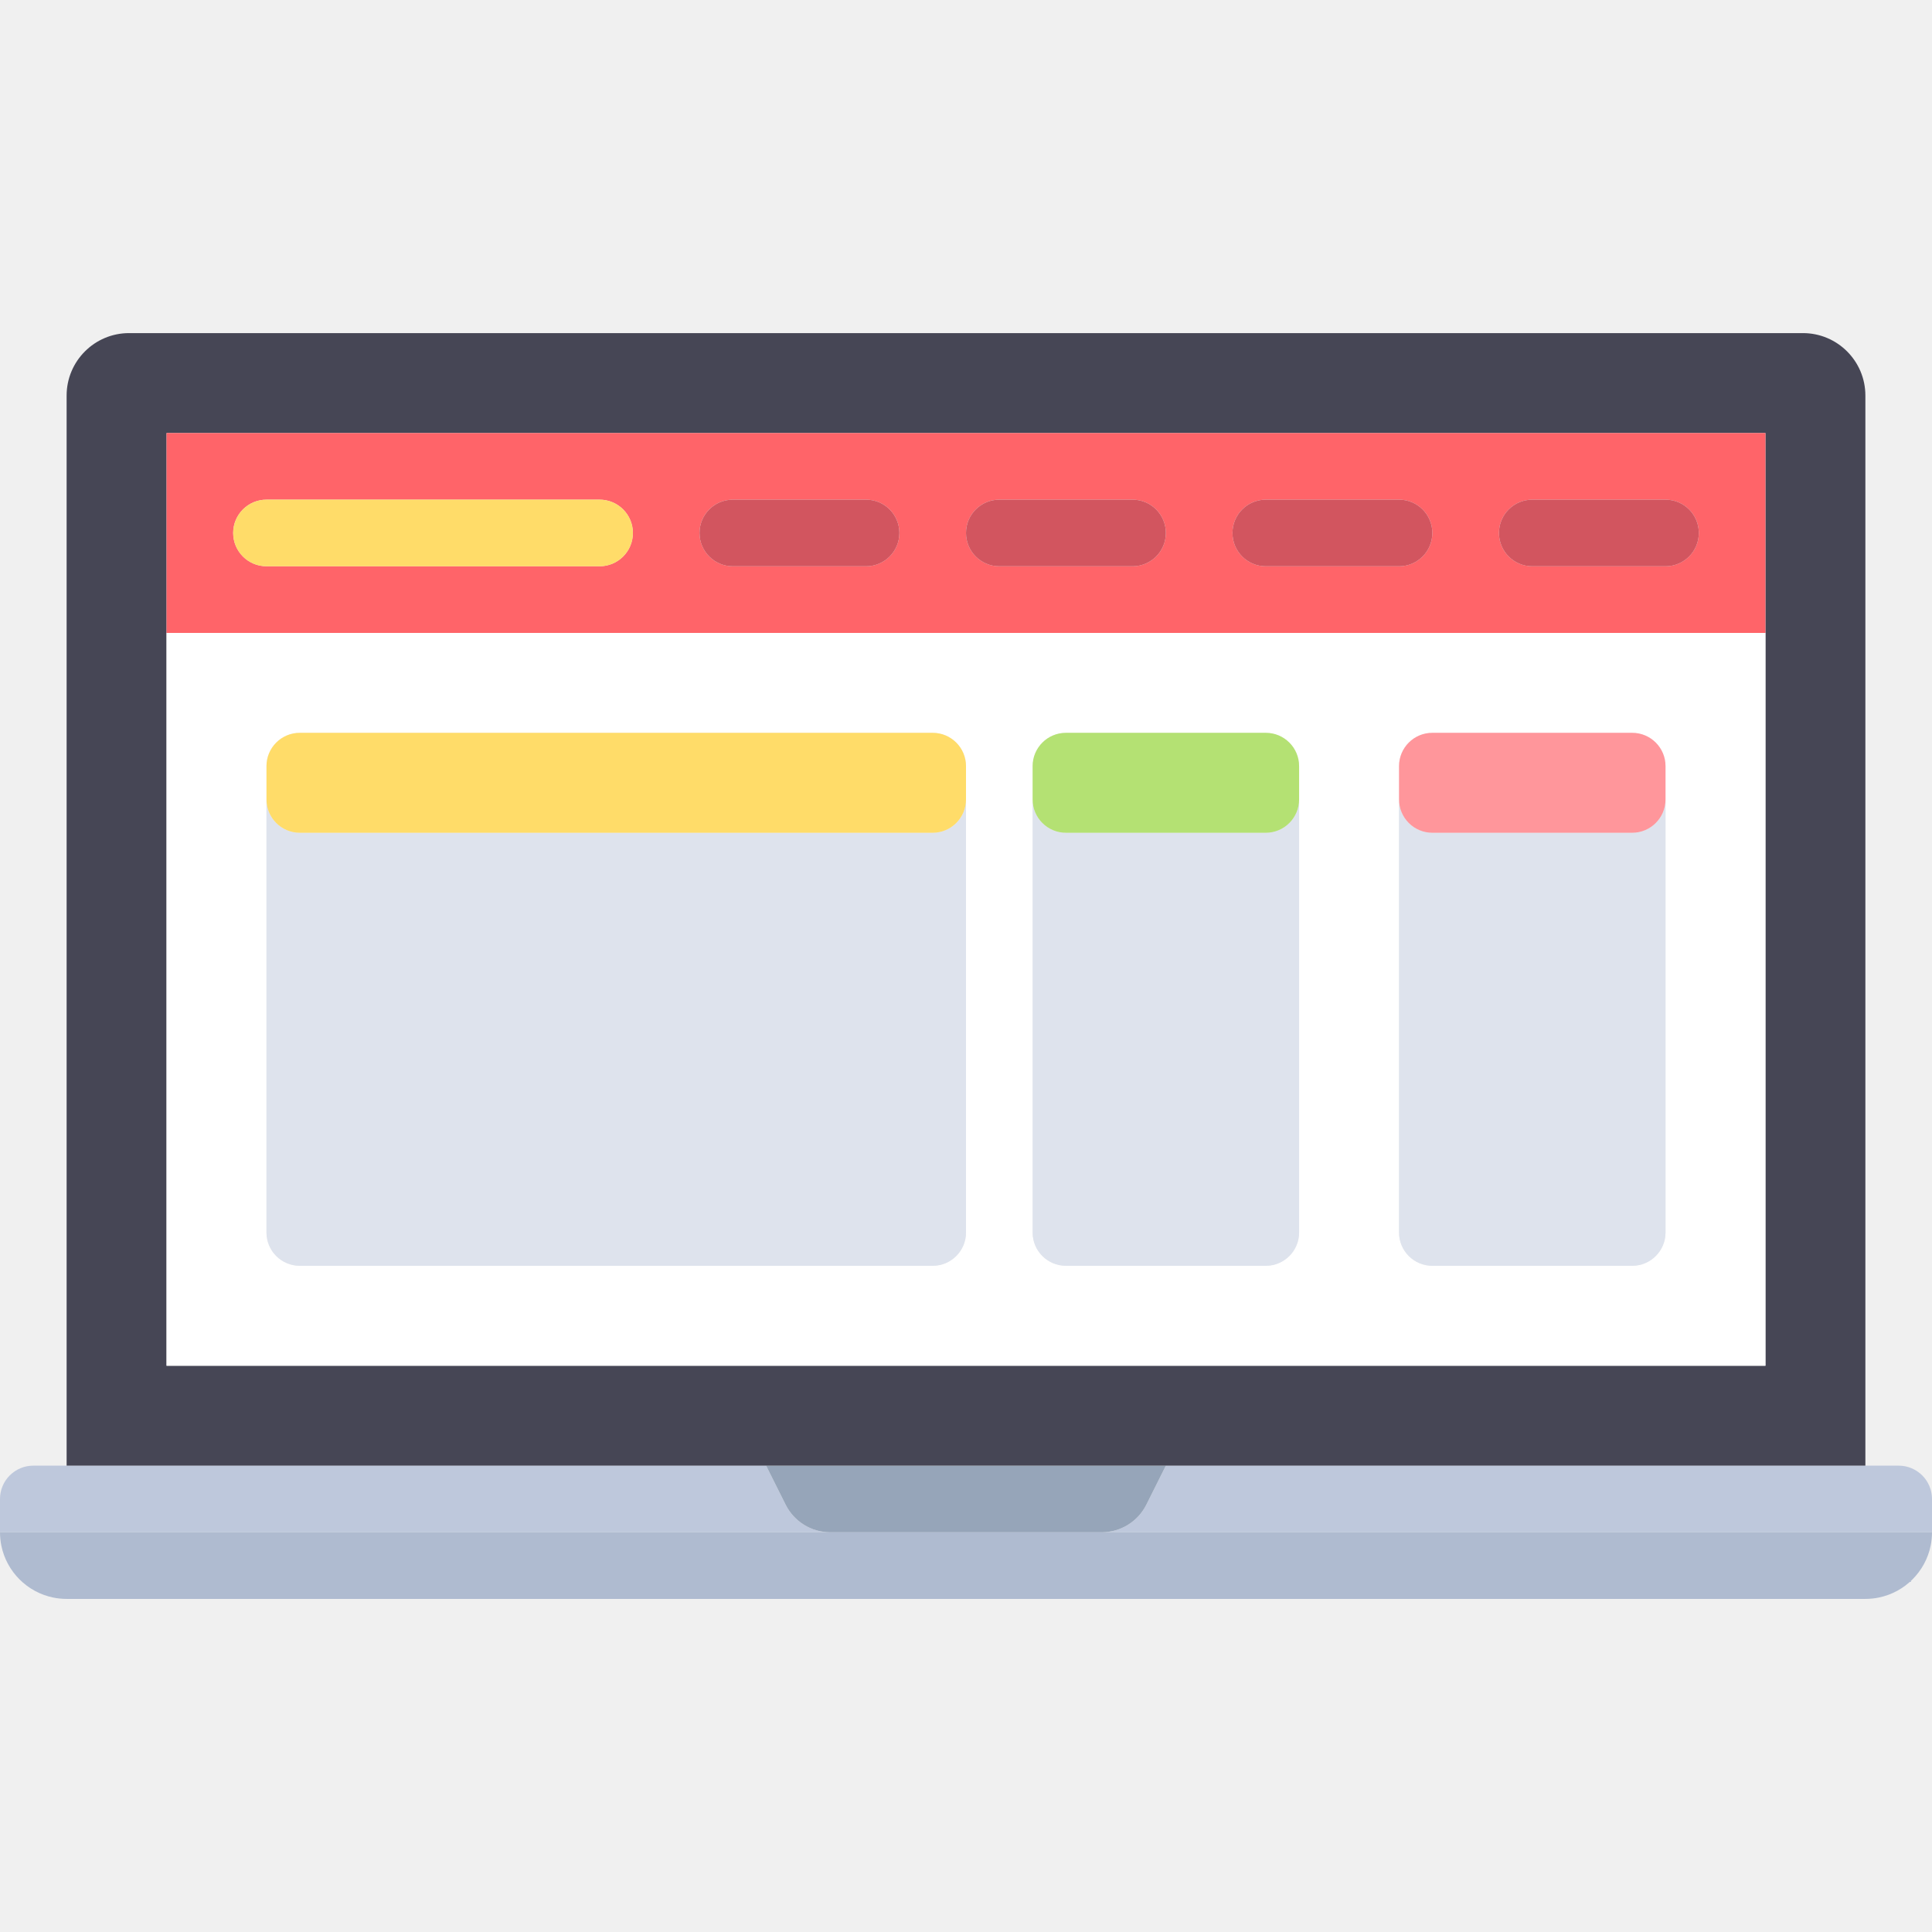
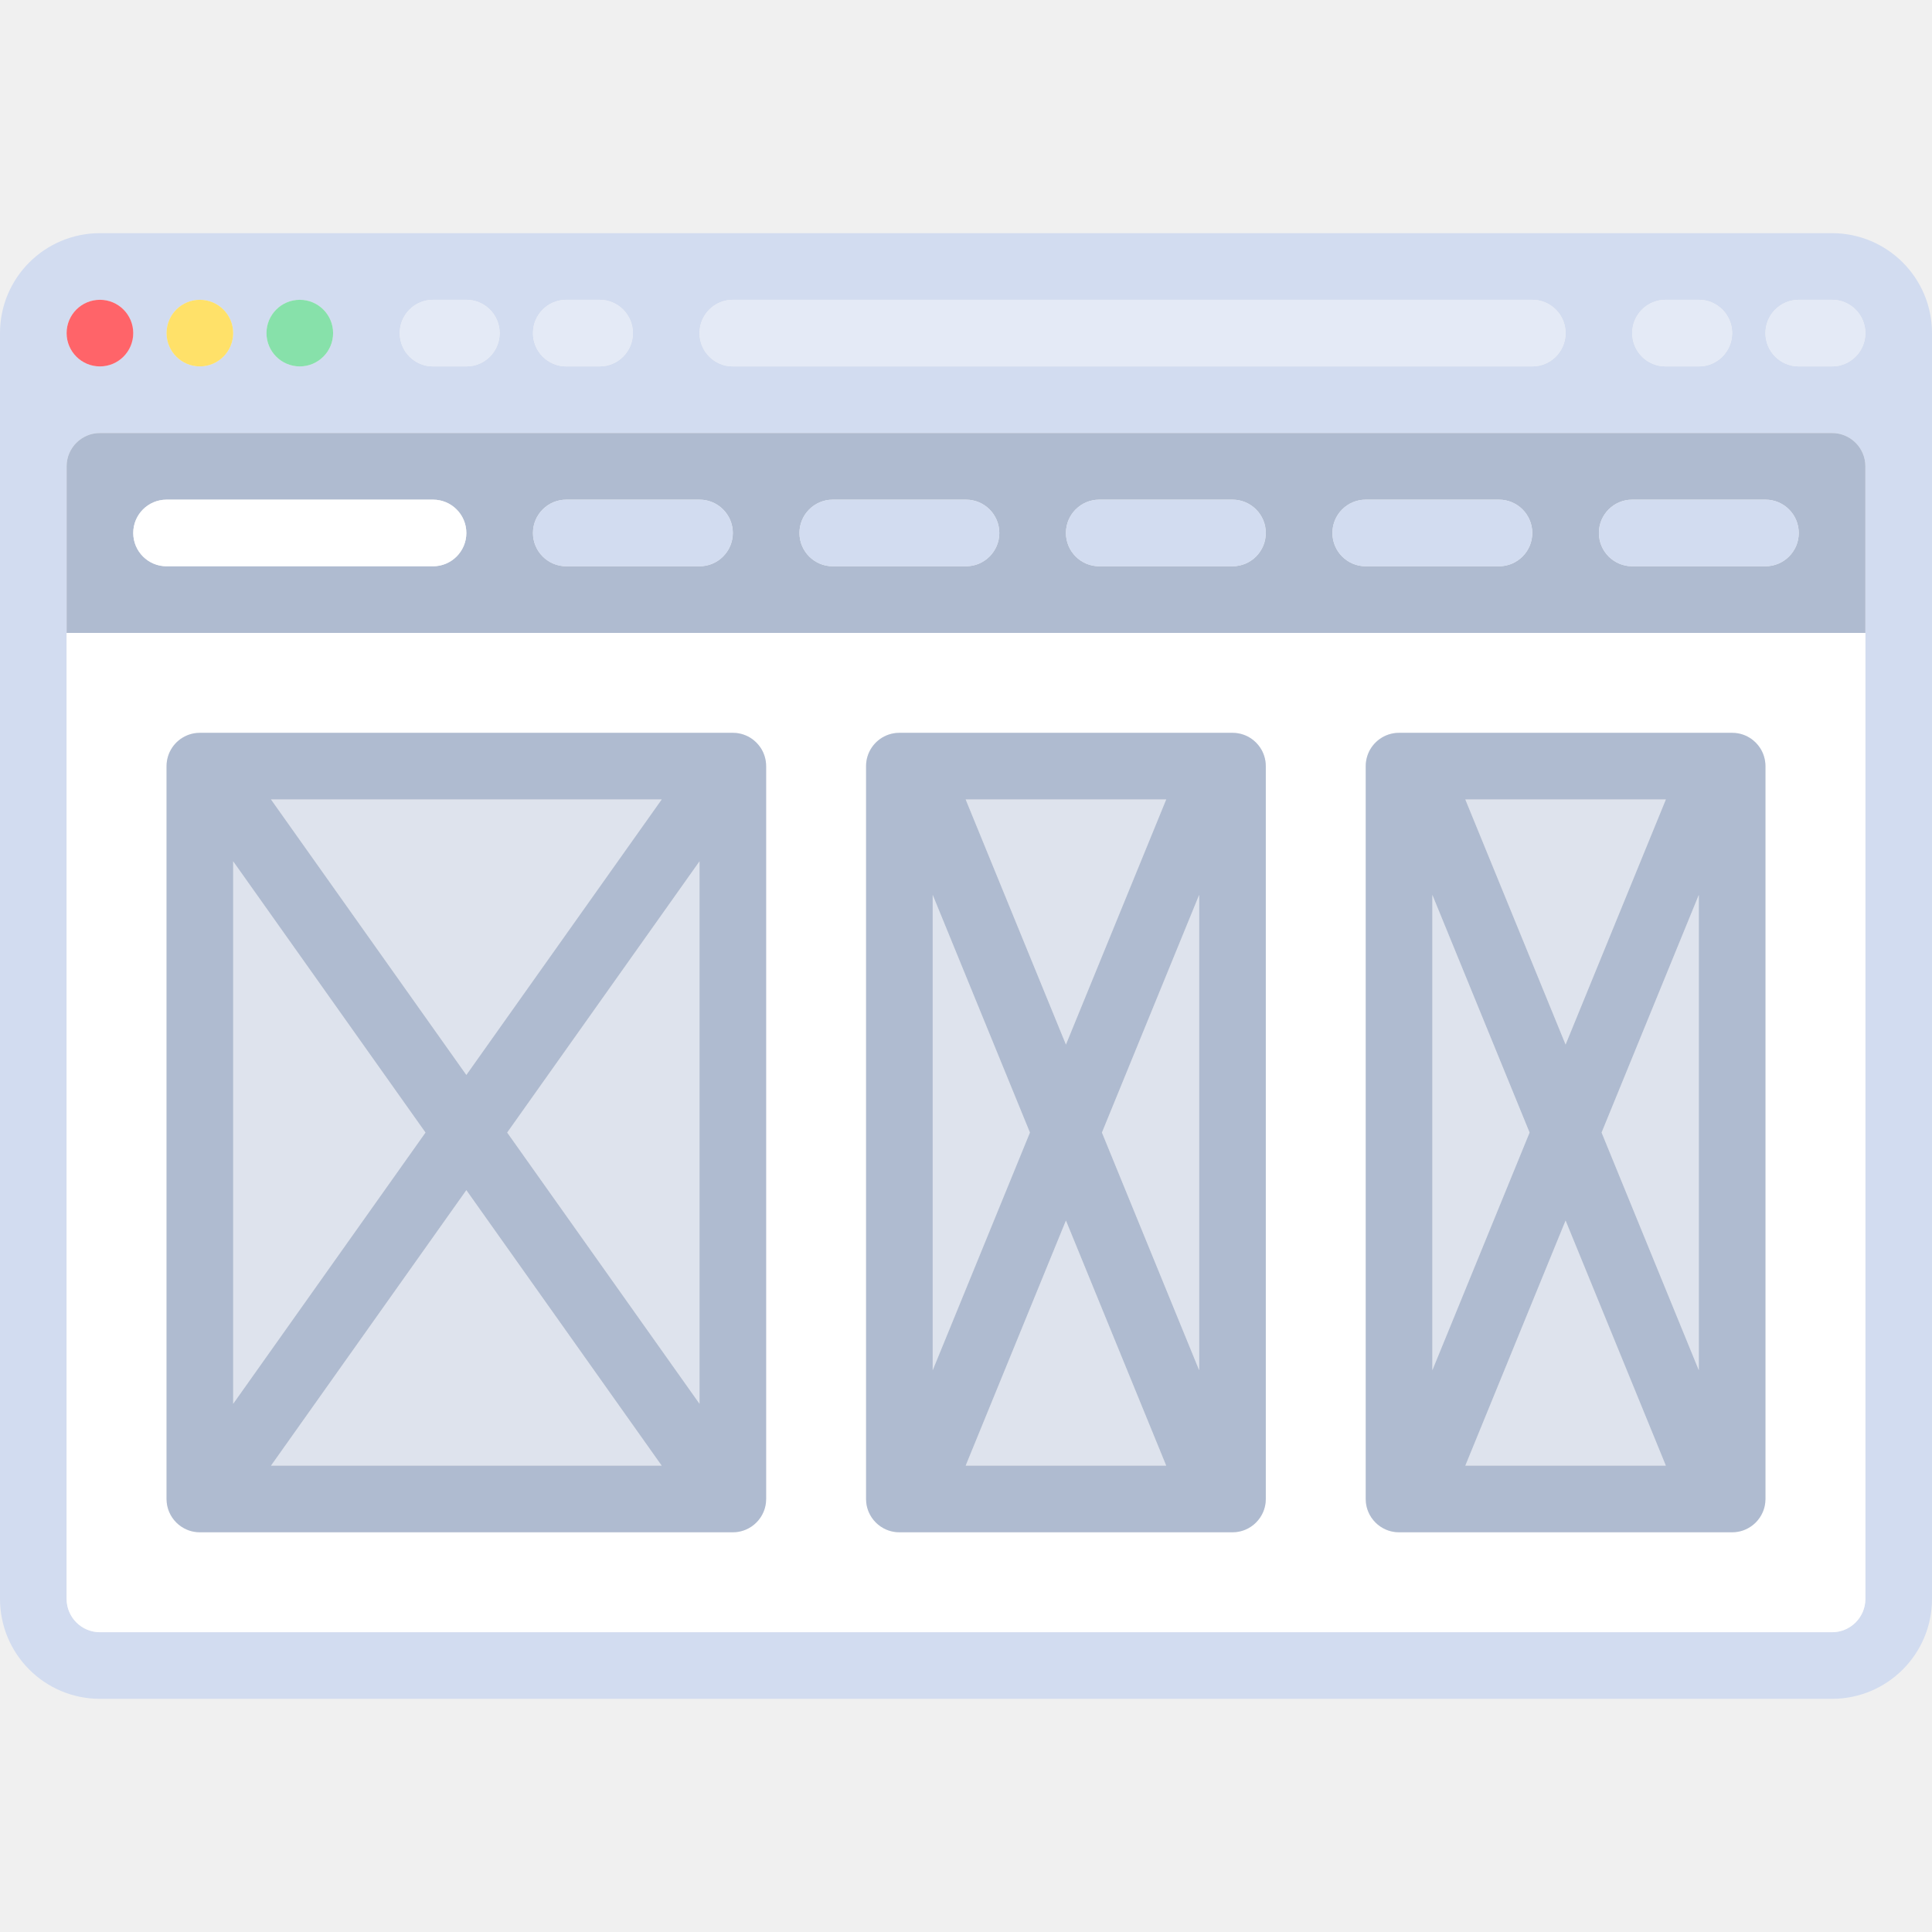
<svg xmlns="http://www.w3.org/2000/svg" version="1.1" id="Layer_1" x="0px" y="0px" viewBox="0 0 512 512" style="enable-background:new 0 0 512 512;" xml:space="preserve">
+   <path style="fill:#D2DCF0;" d="M485.517,61.793H26.483C11.857,61.793,0,73.65,0,88.276v335.448  c0,14.626,11.857,26.483,26.483,26.483h459.034c14.626,0,26.483-11.857,26.483-26.483V88.276  C512,73.65,500.143,61.793,485.517,61.793z M441.379,79.448h8.828c4.875,0,8.828,3.953,8.828,8.828c0,4.875-3.953,8.828-8.828,8.828  h-8.828c-4.875,0-8.828-3.953-8.828-8.828C432.552,83.401,436.504,79.448,441.379,79.448z M194.207,79.448h211.862  c4.875,0,8.828,3.953,8.828,8.828c0,4.875-3.953,8.828-8.828,8.828H194.207c-4.875,0-8.828-3.953-8.828-8.828  C185.379,83.401,189.332,79.448,194.207,79.448z M150.069,79.448h8.828c4.875,0,8.828,3.953,8.828,8.828  c0,4.875-3.953,8.828-8.828,8.828h-8.828c-4.875,0-8.828-3.953-8.828-8.828C141.241,83.401,145.194,79.448,150.069,79.448z   M114.759,79.448h8.828c4.875,0,8.828,3.953,8.828,8.828c0,4.875-3.953,8.828-8.828,8.828h-8.828c-4.875,0-8.828-3.953-8.828-8.828  C105.931,83.401,109.884,79.448,114.759,79.448z M79.448,79.448c4.875,0,8.828,3.953,8.828,8.828c0,4.875-3.953,8.828-8.828,8.828  c-4.875,0-8.828-3.953-8.828-8.828C70.621,83.401,74.573,79.448,79.448,79.448z M52.966,79.448c4.875,0,8.828,3.953,8.828,8.828  c0,4.875-3.953,8.828-8.828,8.828s-8.828-3.953-8.828-8.828C44.138,83.401,48.09,79.448,52.966,79.448z M26.483,79.448  c4.875,0,8.828,3.953,8.828,8.828c0,4.875-3.953,8.828-8.828,8.828s-8.828-3.953-8.828-8.828  C17.655,83.401,21.608,79.448,26.483,79.448z M494.345,167.724v256c0,4.875-3.953,8.828-8.828,8.828H26.483  c-4.875,0-8.828-3.953-8.828-8.828v-256v-44.138c0-4.875,3.953-8.828,8.828-8.828h459.034c4.875,0,8.828,3.953,8.828,8.828V167.724z   M485.517,97.103h-8.828c-4.875,0-8.828-3.953-8.828-8.828c0-4.875,3.953-8.828,8.828-8.828h8.828c4.875,0,8.828,3.953,8.828,8.828  C494.345,93.151,490.392,97.103,485.517,97.103z" />
+   <path style="fill:#FFFFFF;" d="M17.655,423.724c0,4.875,3.953,8.828,8.828,8.828h459.034c4.875,0,8.828-3.953,8.828-8.828v-256  H17.655V423.724z M361.931,203.034c0-1.828,0.556-3.527,1.507-4.936c0.476-0.705,1.05-1.336,1.705-1.877  c0.654-0.54,1.387-0.988,2.179-1.322c0.792-0.335,1.643-0.558,2.534-0.648c0.297-0.03,0.598-0.046,0.903-0.046h88.276  c0.305,0,0.606,0.015,0.903,0.046c0.89,0.09,1.741,0.313,2.534,0.648c0.792,0.334,1.525,0.782,2.179,1.322  c0.219,0.18,0.427,0.37,0.627,0.57c0.399,0.399,0.76,0.836,1.078,1.306c0.952,1.408,1.507,3.107,1.507,4.936v194.207  c0,0.305-0.015,0.606-0.045,0.903c-0.09,0.891-0.313,1.741-0.648,2.534c-0.894,2.113-2.585,3.805-4.697,4.697  c-0.792,0.335-1.643,0.558-2.534,0.648c-0.298,0.031-0.599,0.046-0.904,0.046h-88.276c-0.305,0-0.606-0.015-0.903-0.046  c-0.891-0.09-1.741-0.313-2.534-0.648c-2.112-0.894-3.805-2.585-4.697-4.697c-0.335-0.792-0.557-1.643-0.648-2.534  c-0.031-0.297-0.046-0.598-0.046-0.903V203.034z M229.517,203.034c0-1.828,0.556-3.527,1.507-4.936  c0.476-0.705,1.05-1.336,1.705-1.877c0.654-0.54,1.387-0.988,2.179-1.322c0.792-0.335,1.643-0.558,2.534-0.648  c0.297-0.03,0.598-0.046,0.903-0.046h88.276c0.305,0,0.606,0.015,0.903,0.046c0.89,0.09,1.741,0.313,2.533,0.648  c0.792,0.334,1.525,0.782,2.179,1.322c0.219,0.18,0.427,0.37,0.627,0.57c0.399,0.399,0.76,0.836,1.078,1.306  c0.952,1.408,1.507,3.107,1.507,4.936v194.207c0,0.305-0.015,0.606-0.045,0.903c-0.09,0.891-0.313,1.741-0.648,2.534  c-0.894,2.113-2.585,3.805-4.697,4.697c-0.792,0.335-1.643,0.558-2.534,0.648c-0.298,0.031-0.599,0.046-0.904,0.046h-88.276  c-0.305,0-0.606-0.015-0.903-0.046c-0.89-0.09-1.741-0.313-2.534-0.648c-2.112-0.894-3.805-2.585-4.697-4.697  c-0.335-0.792-0.557-1.643-0.648-2.534c-0.031-0.297-0.046-0.598-0.046-0.903V203.034z M44.138,203.034  c0-1.828,0.556-3.527,1.507-4.936c0.476-0.705,1.05-1.336,1.705-1.877c0.654-0.54,1.387-0.988,2.179-1.322  c0.792-0.335,1.643-0.558,2.534-0.648c0.297-0.03,0.598-0.045,0.903-0.045h141.241c0.305,0,0.606,0.015,0.903,0.046  c0.89,0.09,1.741,0.313,2.534,0.648c0.792,0.334,1.525,0.782,2.179,1.322c0.218,0.18,0.427,0.37,0.627,0.57  c0.399,0.399,0.76,0.836,1.078,1.306c0.952,1.408,1.507,3.107,1.507,4.936v194.207c0,0.305-0.015,0.606-0.045,0.903  c-0.09,0.89-0.313,1.741-0.648,2.534c-0.894,2.113-2.585,3.805-4.697,4.697c-0.792,0.335-1.643,0.558-2.534,0.648  c-0.298,0.03-0.599,0.045-0.904,0.045H52.966c-0.305,0-0.606-0.015-0.903-0.046c-0.89-0.09-1.741-0.313-2.534-0.648  c-2.112-0.894-3.805-2.585-4.697-4.697c-0.335-0.792-0.557-1.643-0.648-2.534c-0.031-0.297-0.046-0.598-0.046-0.903V203.034z" />
+   <circle style="fill:#FF6469;" cx="26.483" cy="88.276" r="8.828" />
+   <circle style="fill:#FFE169;" cx="52.966" cy="88.276" r="8.828" />
+   <circle style="fill:#87E1AA;" cx="79.448" cy="88.276" r="8.828" />
  <g>
-     <path style="fill:#BEC8DC;" d="M497.903,423.366c-1.15,0.235-2.339,0.359-3.559,0.359   C495.564,423.724,496.754,423.601,497.903,423.366z" />
-     <path style="fill:#BEC8DC;" d="M17.655,423.724c-1.219,0-2.409-0.124-3.559-0.359C15.246,423.601,16.436,423.724,17.655,423.724z" />
-     <path style="fill:#BEC8DC;" d="M208.202,398.75l-5.167-10.336H17.655H8.828c-4.875,0-8.828,3.953-8.828,8.828v8.828h220.045   C215.03,406.069,210.445,403.235,208.202,398.75z" />
-     <path style="fill:#BEC8DC;" d="M497.903,423.366c6.895-1.411,12.328-6.842,13.738-13.738   C510.23,416.523,504.799,421.954,497.903,423.366z" />
-     <path style="fill:#BEC8DC;" d="M0.359,409.628c1.411,6.897,6.842,12.327,13.738,13.738C7.201,421.954,1.77,416.523,0.359,409.628z" />
-     <path style="fill:#BEC8DC;" d="M503.172,388.414h-8.828H308.966l-5.167,10.336c-2.243,4.486-6.828,7.319-11.843,7.319H512v-8.828   C512,392.366,508.047,388.414,503.172,388.414z" />
-     <path style="fill:#BEC8DC;" d="M0.359,409.628C0.124,408.478,0,407.287,0,406.069C0,407.287,0.124,408.478,0.359,409.628z" />
-     <path style="fill:#BEC8DC;" d="M512,406.069c0,1.218-0.124,2.409-0.359,3.559C511.876,408.478,512,407.287,512,406.069z" />
+     <path style="fill:#E4EAF6;" d="M114.759,97.103h8.828c4.875,0,8.828-3.953,8.828-8.828c0-4.875-3.953-8.828-8.828-8.828h-8.828   c-4.875,0-8.828,3.953-8.828,8.828C105.931,93.151,109.884,97.103,114.759,97.103z" />
+     <path style="fill:#E4EAF6;" d="M150.069,97.103h8.828c4.875,0,8.828-3.953,8.828-8.828c0-4.875-3.953-8.828-8.828-8.828h-8.828   c-4.875,0-8.828,3.953-8.828,8.828C141.241,93.151,145.194,97.103,150.069,97.103z" />
+     <path style="fill:#E4EAF6;" d="M441.379,97.103h8.828c4.875,0,8.828-3.953,8.828-8.828c0-4.875-3.953-8.828-8.828-8.828h-8.828   c-4.875,0-8.828,3.953-8.828,8.828C432.552,93.151,436.504,97.103,441.379,97.103z" />
+     <path style="fill:#E4EAF6;" d="M485.517,79.448h-8.828c-4.875,0-8.828,3.953-8.828,8.828c0,4.875,3.953,8.828,8.828,8.828h8.828   c4.875,0,8.828-3.953,8.828-8.828C494.345,83.401,490.392,79.448,485.517,79.448z" />
+     <path style="fill:#E4EAF6;" d="M194.207,97.103h211.862c4.875,0,8.828-3.953,8.828-8.828c0-4.875-3.953-8.828-8.828-8.828H194.207   c-4.875,0-8.828,3.953-8.828,8.828C185.379,93.151,189.332,97.103,194.207,97.103z" />
  </g>
-   <path style="fill:#AFBBD0;" d="M220.045,406.069H0c0,1.218,0.124,2.409,0.359,3.559c1.411,6.895,6.842,12.327,13.738,13.738  c1.15,0.235,2.339,0.359,3.559,0.359h476.69c1.219,0,2.409-0.124,3.559-0.359c6.895-1.411,12.328-6.842,13.738-13.738  c0.235-1.15,0.359-2.339,0.359-3.559H291.955L220.045,406.069L220.045,406.069z" />
-   <path style="fill:#96A5B9;" d="M208.202,398.75c2.243,4.486,6.828,7.319,11.843,7.319h71.908c5.015,0,9.6-2.834,11.843-7.319  l5.169-10.336H203.034L208.202,398.75z" />
-   <path style="fill:#464655;" d="M308.966,388.414h185.379V104.828c0-9.141-7.411-16.552-16.552-16.552H34.207  c-9.141,0-16.552,7.411-16.552,16.552v283.586h185.379H308.966z M44.138,167.724v-52.966h423.724v52.966v194.207H44.138V167.724z" />
-   <path style="fill:#FFFFFF;" d="M467.862,167.724H44.138v194.207h423.724V167.724z M256,211.862v114.759  c0,4.875-3.953,8.828-8.828,8.828H79.448c-4.875,0-8.828-3.953-8.828-8.828V211.862v-8.828c0-4.875,3.953-8.828,8.828-8.828h167.724  c4.875,0,8.828,3.953,8.828,8.828V211.862z M344.276,211.862v114.759c0,4.875-3.953,8.828-8.828,8.828h-52.966  c-4.875,0-8.828-3.953-8.828-8.828V211.862v-8.828c0-4.875,3.953-8.828,8.828-8.828h52.966c4.875,0,8.828,3.953,8.828,8.828V211.862  z M441.379,211.862v114.759c0,4.875-3.953,8.828-8.828,8.828h-52.966c-4.875,0-8.828-3.953-8.828-8.828V211.862v-8.828  c0-4.875,3.953-8.828,8.828-8.828h52.966c4.875,0,8.828,3.953,8.828,8.828V211.862z" />
-   <path style="fill:#FF6469;" d="M467.862,114.759H44.138v52.966h423.724V114.759z M158.897,150.069H70.621  c-4.875,0-8.828-3.953-8.828-8.828s3.953-8.828,8.828-8.828h88.276c4.875,0,8.828,3.953,8.828,8.828  S163.772,150.069,158.897,150.069z M229.517,150.069h-35.31c-4.875,0-8.828-3.953-8.828-8.828s3.953-8.828,8.828-8.828h35.31  c4.875,0,8.828,3.953,8.828,8.828S234.392,150.069,229.517,150.069z M300.138,150.069h-35.31c-4.875,0-8.828-3.953-8.828-8.828  s3.953-8.828,8.828-8.828h35.31c4.875,0,8.828,3.953,8.828,8.828S305.013,150.069,300.138,150.069z M370.759,150.069h-35.31  c-4.875,0-8.828-3.953-8.828-8.828s3.953-8.828,8.828-8.828h35.31c4.875,0,8.828,3.953,8.828,8.828S375.634,150.069,370.759,150.069  z M441.379,150.069h-35.31c-4.875,0-8.828-3.953-8.828-8.828s3.953-8.828,8.828-8.828h35.31c4.875,0,8.828,3.953,8.828,8.828  S446.254,150.069,441.379,150.069z" />
-   <path style="fill:#FFDC69;" d="M158.897,132.414H70.621c-4.875,0-8.828,3.953-8.828,8.828s3.953,8.828,8.828,8.828h88.276  c4.875,0,8.828-3.953,8.828-8.828S163.772,132.414,158.897,132.414z" />
+   <path style="fill:#AFBBD0;" d="M485.517,114.759H26.483c-4.875,0-8.828,3.953-8.828,8.828v44.138h476.69v-44.138  C494.345,118.711,490.392,114.759,485.517,114.759z M114.759,150.069H44.138c-4.875,0-8.828-3.953-8.828-8.828  s3.953-8.828,8.828-8.828h70.621c4.875,0,8.828,3.953,8.828,8.828S119.634,150.069,114.759,150.069z M185.379,150.069h-35.31  c-4.875,0-8.828-3.953-8.828-8.828s3.953-8.828,8.828-8.828h35.31c4.875,0,8.828,3.953,8.828,8.828S190.254,150.069,185.379,150.069  z M256,150.069h-35.31c-4.875,0-8.828-3.953-8.828-8.828s3.953-8.828,8.828-8.828H256c4.875,0,8.828,3.953,8.828,8.828  S260.875,150.069,256,150.069z M326.621,150.069h-35.31c-4.875,0-8.828-3.953-8.828-8.828s3.953-8.828,8.828-8.828h35.31  c4.875,0,8.828,3.953,8.828,8.828S331.496,150.069,326.621,150.069z M397.241,150.069h-35.31c-4.875,0-8.828-3.953-8.828-8.828  s3.953-8.828,8.828-8.828h35.31c4.875,0,8.828,3.953,8.828,8.828S402.116,150.069,397.241,150.069z M467.862,150.069h-35.31  c-4.875,0-8.828-3.953-8.828-8.828s3.953-8.828,8.828-8.828h35.31c4.875,0,8.828,3.953,8.828,8.828S472.737,150.069,467.862,150.069  z" />
+   <path style="fill:#FFFFFF;" d="M114.759,132.414H44.138c-4.875,0-8.828,3.953-8.828,8.828s3.953,8.828,8.828,8.828h70.621  c4.875,0,8.828-3.953,8.828-8.828S119.634,132.414,114.759,132.414z" />
  <g>
-     <path style="fill:#D2555F;" d="M229.517,132.414h-35.31c-4.875,0-8.828,3.953-8.828,8.828s3.953,8.828,8.828,8.828h35.31   c4.875,0,8.828-3.953,8.828-8.828S234.392,132.414,229.517,132.414z" />
-     <path style="fill:#D2555F;" d="M300.138,132.414h-35.31c-4.875,0-8.828,3.953-8.828,8.828s3.953,8.828,8.828,8.828h35.31   c4.875,0,8.828-3.953,8.828-8.828S305.013,132.414,300.138,132.414z" />
-     <path style="fill:#D2555F;" d="M370.759,132.414h-35.31c-4.875,0-8.828,3.953-8.828,8.828s3.953,8.828,8.828,8.828h35.31   c4.875,0,8.828-3.953,8.828-8.828S375.634,132.414,370.759,132.414z" />
-     <path style="fill:#D2555F;" d="M441.379,132.414h-35.31c-4.875,0-8.828,3.953-8.828,8.828s3.953,8.828,8.828,8.828h35.31   c4.875,0,8.828-3.953,8.828-8.828S446.254,132.414,441.379,132.414z" />
+     <path style="fill:#D2DCF0;" d="M185.379,132.414h-35.31c-4.875,0-8.828,3.953-8.828,8.828s3.953,8.828,8.828,8.828h35.31   c4.875,0,8.828-3.953,8.828-8.828S190.254,132.414,185.379,132.414z" />
+     <path style="fill:#D2DCF0;" d="M256,132.414h-35.31c-4.875,0-8.828,3.953-8.828,8.828s3.953,8.828,8.828,8.828H256   c4.875,0,8.828-3.953,8.828-8.828S260.875,132.414,256,132.414z" />
+     <path style="fill:#D2DCF0;" d="M326.621,132.414h-35.31c-4.875,0-8.828,3.953-8.828,8.828s3.953,8.828,8.828,8.828h35.31   c4.875,0,8.828-3.953,8.828-8.828S331.496,132.414,326.621,132.414z" />
+     <path style="fill:#D2DCF0;" d="M397.241,132.414h-35.31c-4.875,0-8.828,3.953-8.828,8.828s3.953,8.828,8.828,8.828h35.31   c4.875,0,8.828-3.953,8.828-8.828S402.116,132.414,397.241,132.414z" />
+     <path style="fill:#D2DCF0;" d="M467.862,132.414h-35.31c-4.875,0-8.828,3.953-8.828,8.828s3.953,8.828,8.828,8.828h35.31   c4.875,0,8.828-3.953,8.828-8.828S472.737,132.414,467.862,132.414z" />
  </g>
  <g>
-     <path style="fill:#DEE3ED;" d="M247.172,220.69H79.448c-4.875,0-8.828-3.953-8.828-8.828v114.759c0,4.875,3.953,8.828,8.828,8.828   h167.724c4.875,0,8.828-3.953,8.828-8.828V211.862C256,216.737,252.047,220.69,247.172,220.69z" />
-     <path style="fill:#DEE3ED;" d="M335.448,220.69h-52.966c-4.875,0-8.828-3.953-8.828-8.828v114.759c0,4.875,3.953,8.828,8.828,8.828   h52.966c4.875,0,8.828-3.953,8.828-8.828V211.862C344.276,216.737,340.323,220.69,335.448,220.69z" />
-     <path style="fill:#DEE3ED;" d="M432.552,220.69h-52.966c-4.875,0-8.828-3.953-8.828-8.828v114.759c0,4.875,3.953,8.828,8.828,8.828   h52.966c4.875,0,8.828-3.953,8.828-8.828V211.862C441.379,216.737,437.427,220.69,432.552,220.69z" />
+     <polygon style="fill:#DEE3ED;" points="112.761,300.138 61.793,228.257 61.793,372.019  " />
+     <path style="fill:#DEE3ED;" d="M200.449,196.792c0.399,0.399,0.76,0.836,1.078,1.306   C201.209,197.63,200.849,197.192,200.449,196.792z" />
+     <polygon style="fill:#DEE3ED;" points="123.586,284.873 175.356,211.862 71.817,211.862  " />
+     <path style="fill:#DEE3ED;" d="M195.11,194.253c0.89,0.09,1.741,0.313,2.534,0.648C196.851,194.566,196,194.343,195.11,194.253z" />
+     <path style="fill:#DEE3ED;" d="M49.529,194.901c0.792-0.335,1.643-0.558,2.534-0.648C51.172,194.343,50.322,194.566,49.529,194.901   z" />
+     <path style="fill:#DEE3ED;" d="M197.643,194.901c0.792,0.334,1.525,0.782,2.179,1.322   C199.168,195.683,198.435,195.235,197.643,194.901z" />
+     <path style="fill:#DEE3ED;" d="M197.643,405.375c-0.792,0.335-1.643,0.558-2.534,0.648C196,405.933,196.851,405.71,197.643,405.375   z" />
+     <polygon style="fill:#DEE3ED;" points="134.411,300.138 185.379,372.019 185.379,228.257  " />
+     <path style="fill:#DEE3ED;" d="M197.643,405.375c2.112-0.894,3.805-2.585,4.697-4.697   C201.448,402.79,199.755,404.482,197.643,405.375z" />
+     <path style="fill:#DEE3ED;" d="M44.832,400.678c-0.335-0.792-0.557-1.643-0.648-2.534   C44.274,399.034,44.497,399.885,44.832,400.678z" />
+     <path style="fill:#DEE3ED;" d="M52.063,406.023c-0.89-0.09-1.741-0.313-2.534-0.648C50.322,405.71,51.172,405.933,52.063,406.023z" />
+     <path style="fill:#DEE3ED;" d="M202.989,398.144c-0.09,0.891-0.313,1.741-0.648,2.534   C202.676,399.885,202.899,399.034,202.989,398.144z" />
+     <polygon style="fill:#DEE3ED;" points="175.356,388.414 123.586,315.403 71.817,388.414  " />
+     <path style="fill:#DEE3ED;" d="M47.35,196.223c-0.654,0.54-1.229,1.172-1.705,1.877C46.122,197.395,46.697,196.762,47.35,196.223z" />
+     <path style="fill:#DEE3ED;" d="M44.832,400.678c0.894,2.113,2.585,3.805,4.697,4.697C47.417,404.482,45.725,402.79,44.832,400.678z   " />
+     <path style="fill:#DEE3ED;" d="M47.35,196.223c0.654-0.54,1.387-0.988,2.179-1.322C48.737,195.235,48.004,195.683,47.35,196.223z" />
  </g>
-   <path style="fill:#FFDC69;" d="M247.172,194.207H79.448c-4.875,0-8.828,3.953-8.828,8.828v8.828c0,4.875,3.953,8.828,8.828,8.828  h167.724c4.875,0,8.828-3.953,8.828-8.828v-8.828C256,198.159,252.047,194.207,247.172,194.207z" />
-   <path style="fill:#B4E173;" d="M335.448,194.207h-52.966c-4.875,0-8.828,3.953-8.828,8.828v8.828c0,4.875,3.953,8.828,8.828,8.828  h52.966c4.875,0,8.828-3.953,8.828-8.828v-8.828C344.276,198.159,340.323,194.207,335.448,194.207z" />
-   <path style="fill:#FF969B;" d="M432.552,194.207h-52.966c-4.875,0-8.828,3.953-8.828,8.828v8.828c0,4.875,3.953,8.828,8.828,8.828  h52.966c4.875,0,8.828-3.953,8.828-8.828v-8.828C441.379,198.159,437.427,194.207,432.552,194.207z" />
+   <path style="fill:#AFBBD0;" d="M44.832,400.678c0.894,2.113,2.585,3.805,4.697,4.697c0.792,0.335,1.643,0.558,2.534,0.648  c0.297,0.031,0.598,0.046,0.903,0.046h141.241c0.305,0,0.606-0.015,0.903-0.046c0.89-0.09,1.741-0.313,2.534-0.648  c2.112-0.894,3.805-2.585,4.697-4.697c0.335-0.792,0.557-1.643,0.648-2.534c0.03-0.297,0.045-0.598,0.045-0.903V203.034  c0-1.828-0.556-3.527-1.507-4.936c-0.318-0.47-0.679-0.907-1.078-1.306c-0.2-0.2-0.408-0.391-0.627-0.57  c-0.654-0.54-1.387-0.988-2.179-1.322c-0.792-0.335-1.643-0.558-2.534-0.648c-0.296-0.03-0.597-0.045-0.902-0.045H52.966  c-0.305,0-0.606,0.015-0.903,0.046c-0.89,0.09-1.741,0.313-2.534,0.648c-0.792,0.334-1.525,0.782-2.179,1.322  c-0.654,0.54-1.229,1.172-1.705,1.877c-0.951,1.408-1.507,3.106-1.507,4.935v194.207c0,0.305,0.015,0.606,0.045,0.903  C44.274,399.034,44.497,399.885,44.832,400.678z M134.411,300.138l50.968-71.881v143.762L134.411,300.138z M175.356,388.414H71.817  l51.769-73.011L175.356,388.414z M123.586,284.873l-51.769-73.011h103.54L123.586,284.873z M112.761,300.138l-50.968,71.881V228.257  L112.761,300.138z" />
+   <g>
+     <path style="fill:#DEE3ED;" d="M362.625,400.678c-0.335-0.792-0.557-1.643-0.648-2.534   C362.067,399.034,362.29,399.885,362.625,400.678z" />
+     <path style="fill:#DEE3ED;" d="M362.625,400.678c0.894,2.113,2.585,3.805,4.697,4.697   C365.21,404.482,363.518,402.79,362.625,400.678z" />
+     <polygon style="fill:#DEE3ED;" points="414.897,276.821 441.471,211.862 388.322,211.862  " />
+     <polygon style="fill:#DEE3ED;" points="405.357,300.138 379.586,237.141 379.586,363.135  " />
+     <path style="fill:#DEE3ED;" d="M365.143,196.223c0.654-0.54,1.387-0.988,2.179-1.322   C366.53,195.235,365.798,195.683,365.143,196.223z" />
+     <path style="fill:#DEE3ED;" d="M459.937,194.253c0.89,0.09,1.741,0.313,2.534,0.648   C461.678,194.566,460.828,194.343,459.937,194.253z" />
+     <path style="fill:#DEE3ED;" d="M367.322,194.901c0.792-0.335,1.643-0.558,2.534-0.648   C368.966,194.343,368.115,194.566,367.322,194.901z" />
+     <path style="fill:#DEE3ED;" d="M369.856,406.023c-0.891-0.09-1.741-0.313-2.534-0.648   C368.115,405.71,368.966,405.933,369.856,406.023z" />
+     <path style="fill:#DEE3ED;" d="M467.817,398.144c-0.09,0.891-0.313,1.741-0.648,2.534   C467.503,399.885,467.726,399.034,467.817,398.144z" />
+     <polygon style="fill:#DEE3ED;" points="441.471,388.414 414.897,323.455 388.322,388.414  " />
+     <path style="fill:#DEE3ED;" d="M462.471,194.901c0.792,0.334,1.525,0.782,2.179,1.322   C463.996,195.683,463.263,195.235,462.471,194.901z" />
+     <path style="fill:#DEE3ED;" d="M365.143,196.223c-0.654,0.54-1.229,1.172-1.705,1.877   C363.915,197.395,364.49,196.762,365.143,196.223z" />
+     <path style="fill:#DEE3ED;" d="M462.471,405.375c2.112-0.894,3.805-2.585,4.697-4.697   C466.275,402.79,464.583,404.482,462.471,405.375z" />
+     <path style="fill:#DEE3ED;" d="M465.277,196.792c0.399,0.399,0.76,0.836,1.078,1.306   C466.037,197.63,465.676,197.192,465.277,196.792z" />
+     <path style="fill:#DEE3ED;" d="M462.471,405.375c-0.792,0.335-1.643,0.558-2.534,0.648   C460.828,405.933,461.678,405.71,462.471,405.375z" />
+     <polygon style="fill:#DEE3ED;" points="424.436,300.138 450.207,363.135 450.207,237.141  " />
+   </g>
+   <path style="fill:#AFBBD0;" d="M362.625,400.678c0.894,2.113,2.585,3.805,4.697,4.697c0.792,0.335,1.643,0.558,2.534,0.648  c0.297,0.03,0.598,0.046,0.903,0.046h88.276c0.305,0,0.606-0.015,0.903-0.046c0.89-0.09,1.741-0.313,2.534-0.648  c2.112-0.894,3.805-2.585,4.697-4.697c0.335-0.792,0.557-1.643,0.648-2.534c0.03-0.297,0.045-0.598,0.045-0.903V203.034  c0-1.828-0.556-3.527-1.507-4.936c-0.318-0.47-0.679-0.907-1.078-1.306c-0.2-0.2-0.408-0.391-0.627-0.57  c-0.654-0.54-1.387-0.988-2.179-1.322c-0.792-0.335-1.643-0.558-2.534-0.648c-0.296-0.03-0.597-0.045-0.901-0.045h-88.276  c-0.305,0-0.606,0.015-0.903,0.046c-0.891,0.09-1.741,0.313-2.534,0.648c-0.792,0.334-1.525,0.782-2.179,1.322  c-0.654,0.54-1.229,1.172-1.705,1.877c-0.951,1.408-1.507,3.106-1.507,4.935v194.207c0,0.305,0.015,0.606,0.045,0.903  C362.067,399.034,362.29,399.885,362.625,400.678z M424.436,300.138l25.771-62.997v125.994L424.436,300.138z M441.471,388.414  h-53.148l26.573-64.959L441.471,388.414z M414.897,276.821l-26.574-64.959h53.148L414.897,276.821z M405.357,300.138l-25.771,62.997  V237.141L405.357,300.138z" />
+   <g>
+     <path style="fill:#DEE3ED;" d="M327.523,194.253c0.89,0.09,1.741,0.313,2.533,0.648   C329.265,194.566,328.414,194.343,327.523,194.253z" />
+     <path style="fill:#DEE3ED;" d="M330.057,405.375c-0.792,0.335-1.643,0.558-2.534,0.648   C328.414,405.933,329.265,405.71,330.057,405.375z" />
+     <path style="fill:#DEE3ED;" d="M237.442,406.023c-0.89-0.09-1.741-0.313-2.534-0.648   C235.701,405.71,236.552,405.933,237.442,406.023z" />
+     <path style="fill:#DEE3ED;" d="M234.909,194.901c0.792-0.335,1.643-0.558,2.534-0.648   C236.552,194.343,235.701,194.566,234.909,194.901z" />
+     <path style="fill:#DEE3ED;" d="M330.057,405.375c2.112-0.894,3.805-2.585,4.697-4.697   C333.862,402.79,332.169,404.482,330.057,405.375z" />
+     <path style="fill:#DEE3ED;" d="M330.057,194.901c0.792,0.334,1.525,0.782,2.179,1.322   C331.582,195.683,330.849,195.235,330.057,194.901z" />
+     <path style="fill:#DEE3ED;" d="M230.211,400.678c-0.335-0.792-0.557-1.643-0.648-2.534   C229.653,399.034,229.876,399.885,230.211,400.678z" />
+     <path style="fill:#DEE3ED;" d="M332.863,196.792c0.399,0.399,0.76,0.836,1.078,1.306   C333.623,197.63,333.262,197.192,332.863,196.792z" />
+     <polygon style="fill:#DEE3ED;" points="309.057,388.414 282.483,323.455 255.908,388.414  " />
+     <polygon style="fill:#DEE3ED;" points="292.022,300.138 317.793,363.135 317.793,237.141  " />
+     <path style="fill:#DEE3ED;" d="M230.211,400.678c0.894,2.113,2.585,3.805,4.697,4.697   C232.797,404.482,231.104,402.79,230.211,400.678z" />
+     <path style="fill:#DEE3ED;" d="M232.729,196.223c-0.654,0.54-1.229,1.172-1.705,1.877   C231.501,197.395,232.076,196.762,232.729,196.223z" />
+     <polygon style="fill:#DEE3ED;" points="272.943,300.138 247.172,237.141 247.172,363.135  " />
+     <polygon style="fill:#DEE3ED;" points="282.483,276.821 309.057,211.862 255.908,211.862  " />
+     <path style="fill:#DEE3ED;" d="M335.403,398.144c-0.09,0.891-0.313,1.741-0.648,2.534   C335.09,399.885,335.313,399.034,335.403,398.144z" />
+     <path style="fill:#DEE3ED;" d="M232.729,196.223c0.654-0.54,1.387-0.988,2.179-1.322   C234.116,195.235,233.384,195.683,232.729,196.223z" />
+   </g>
+   <path style="fill:#AFBBD0;" d="M230.211,400.678c0.894,2.113,2.585,3.805,4.697,4.697c0.792,0.335,1.643,0.558,2.534,0.648  c0.297,0.03,0.598,0.046,0.903,0.046h88.276c0.305,0,0.606-0.015,0.903-0.046c0.89-0.09,1.741-0.313,2.533-0.648  c2.112-0.894,3.805-2.585,4.697-4.697c0.335-0.792,0.557-1.643,0.648-2.534c0.03-0.297,0.045-0.598,0.045-0.903V203.034  c0-1.828-0.556-3.527-1.507-4.936c-0.318-0.47-0.679-0.907-1.078-1.306c-0.2-0.2-0.408-0.391-0.627-0.57  c-0.654-0.54-1.387-0.988-2.179-1.322c-0.792-0.335-1.643-0.558-2.534-0.648c-0.296-0.03-0.597-0.045-0.901-0.045h-88.276  c-0.305,0-0.606,0.015-0.903,0.046c-0.89,0.09-1.741,0.313-2.534,0.648c-0.792,0.334-1.525,0.782-2.179,1.322  c-0.654,0.54-1.229,1.172-1.705,1.877c-0.951,1.408-1.507,3.106-1.507,4.935v194.207c0,0.305,0.015,0.606,0.045,0.903  C229.653,399.034,229.876,399.885,230.211,400.678z M292.022,300.138l25.771-62.997v125.994L292.022,300.138z M309.057,388.414  H255.91l26.573-64.959L309.057,388.414z M282.483,276.821l-26.574-64.959h53.148L282.483,276.821z M272.943,300.138l-25.771,62.997  V237.141L272.943,300.138z" />
  <g>
</g>
  <g>
</g>
  <g>
</g>
  <g>
</g>
  <g>
</g>
  <g>
</g>
  <g>
</g>
  <g>
</g>
  <g>
</g>
  <g>
</g>
  <g>
</g>
  <g>
</g>
  <g>
</g>
  <g>
</g>
  <g>
</g>
</svg>
